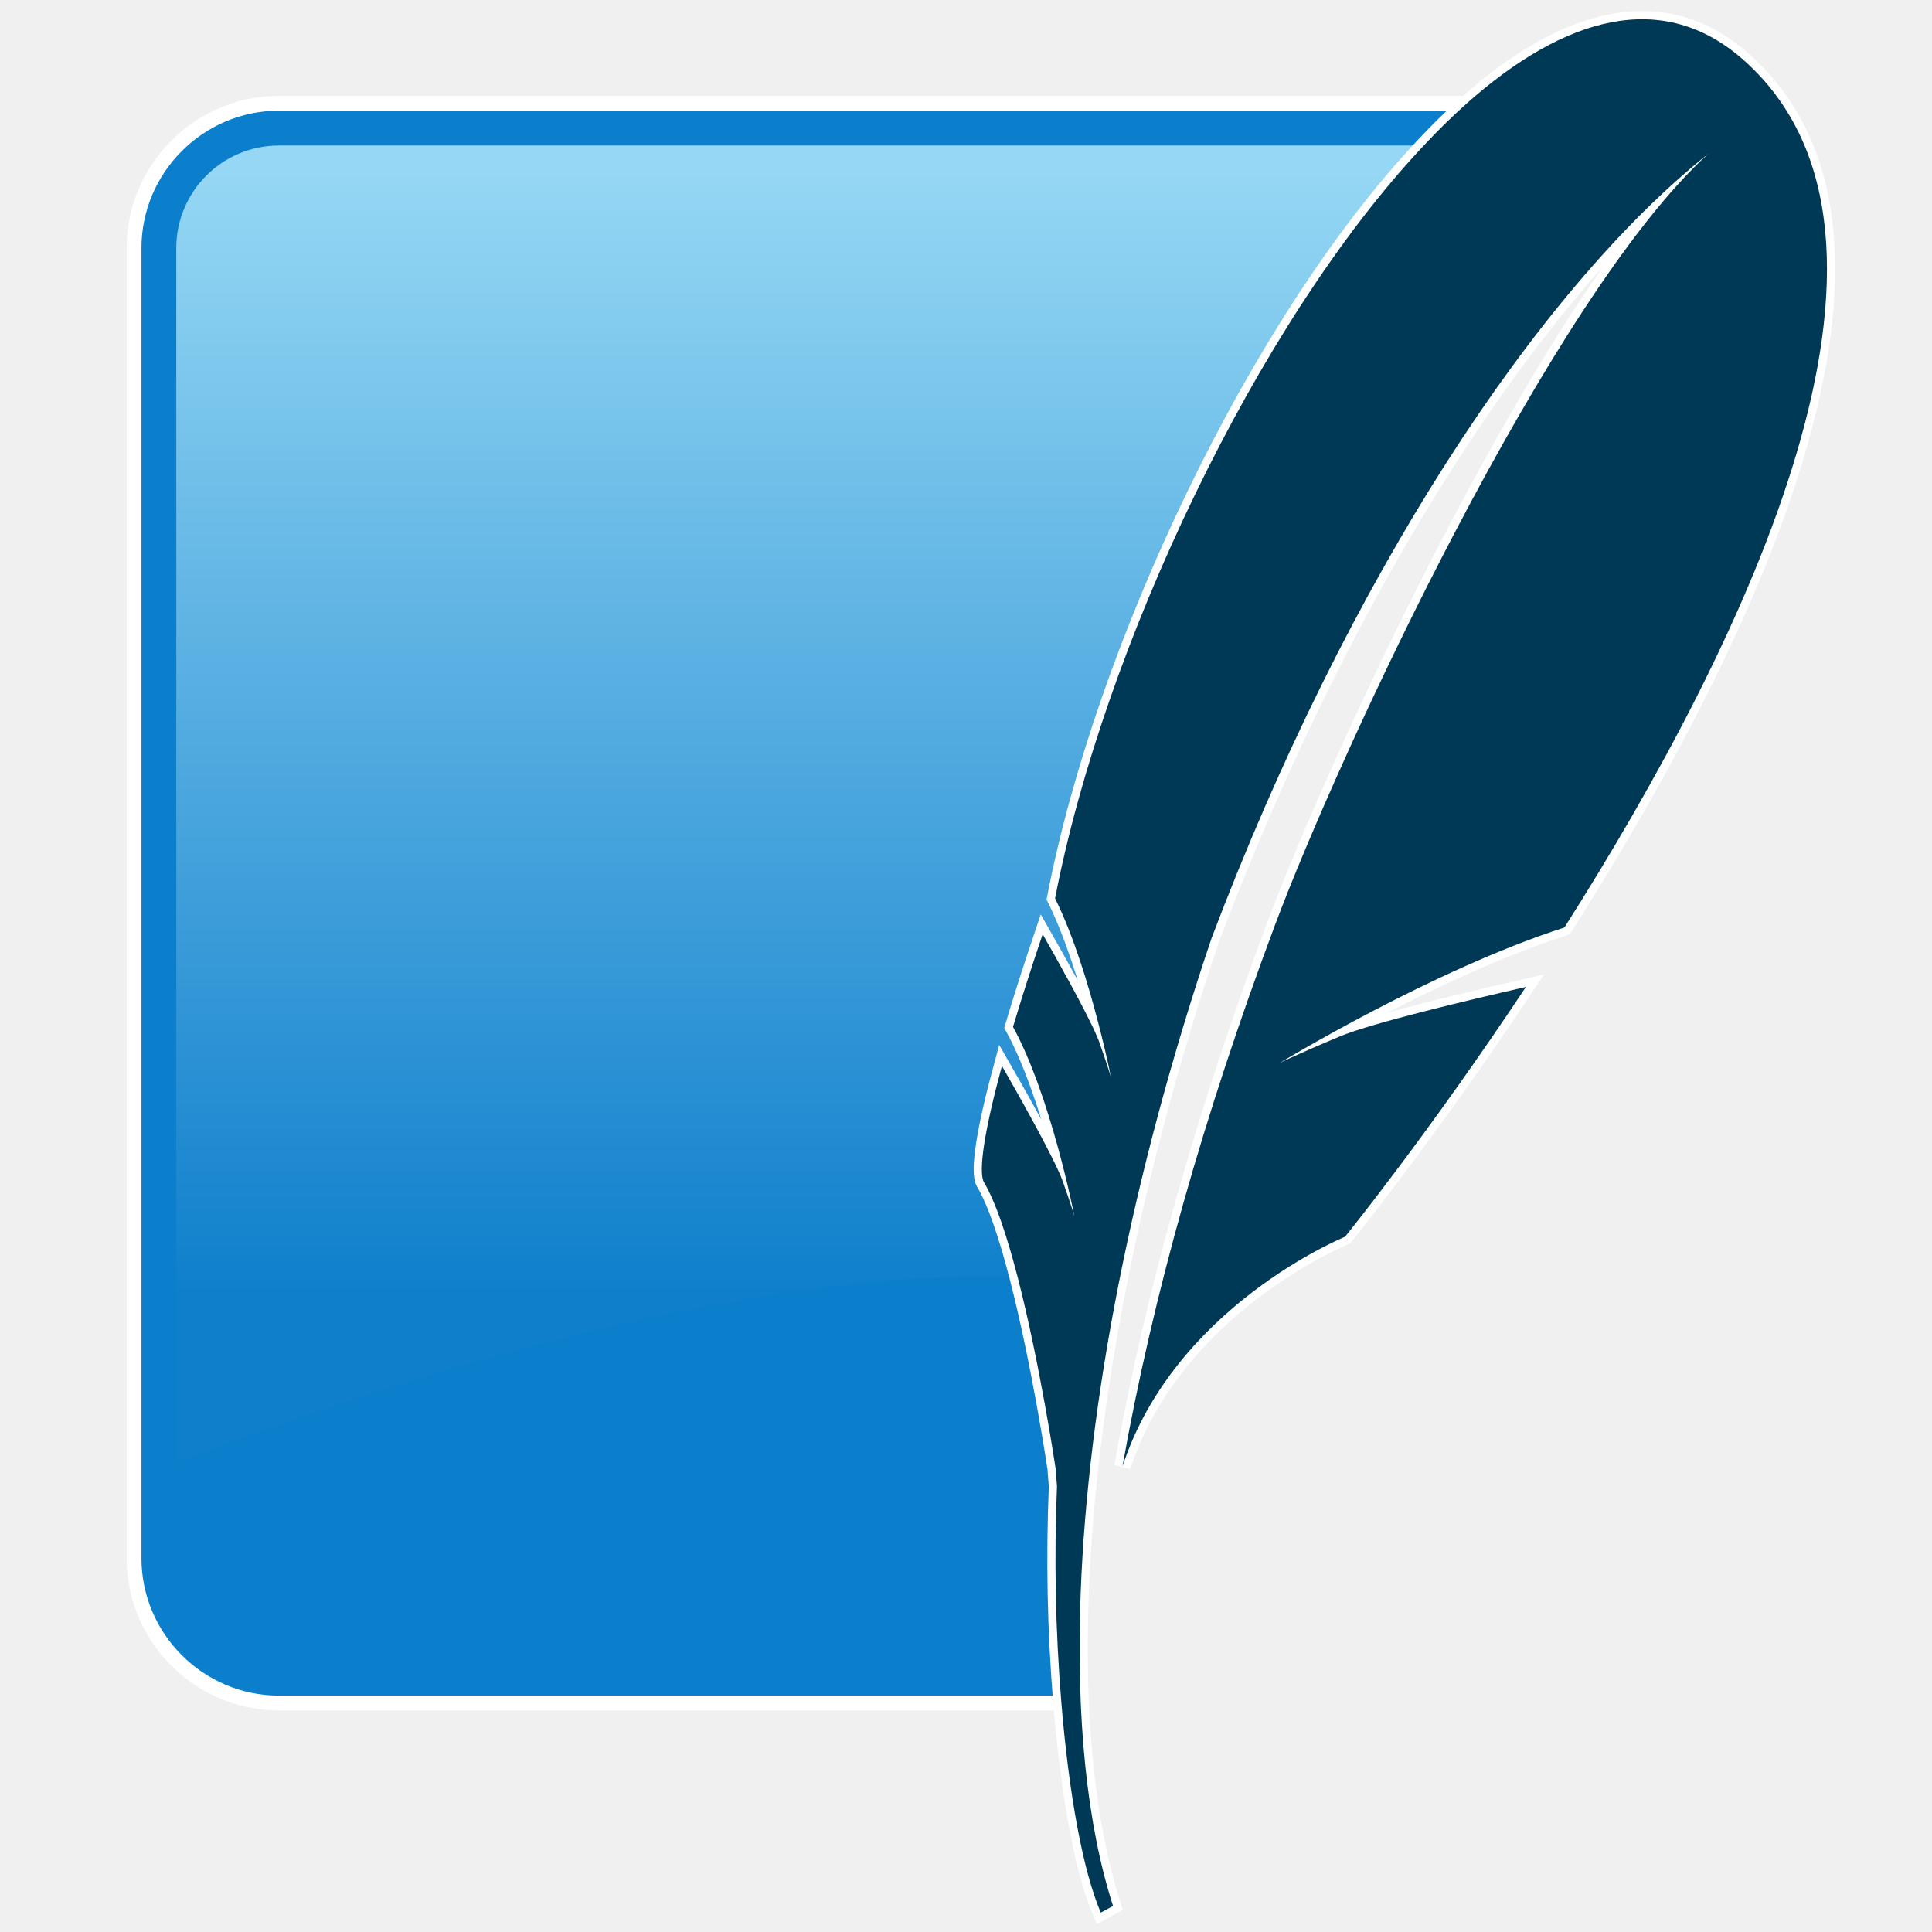
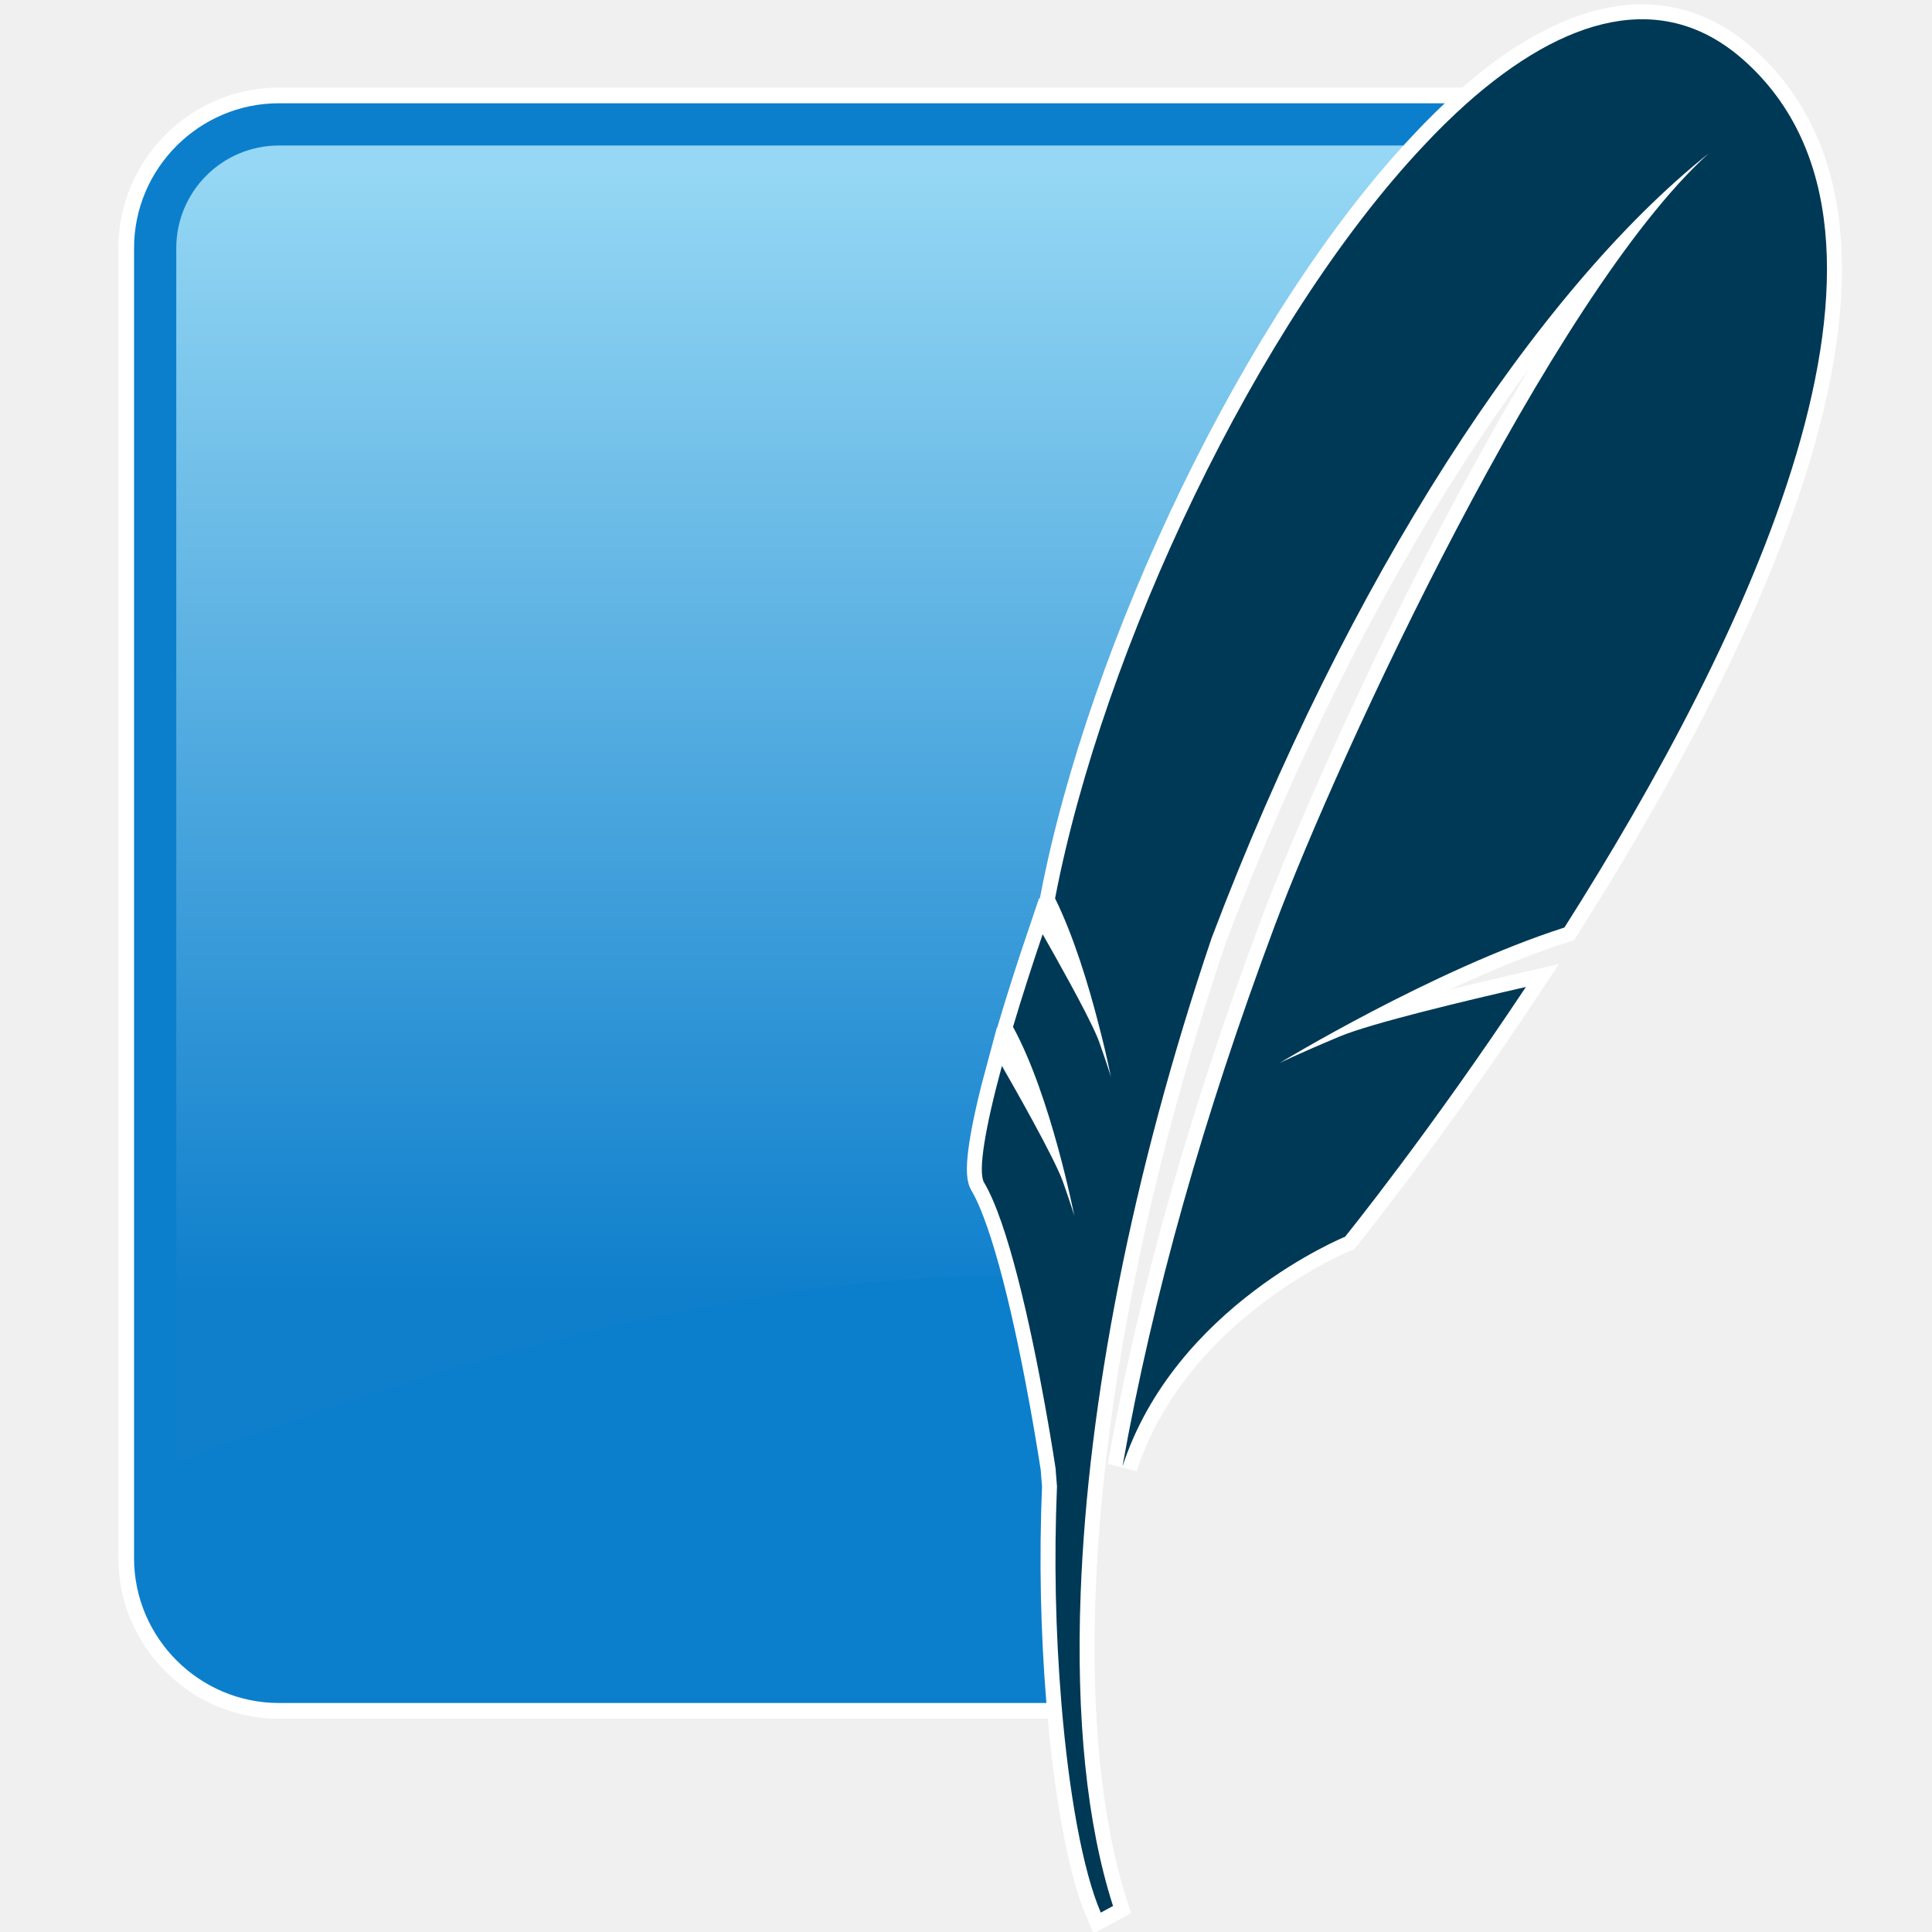
<svg xmlns="http://www.w3.org/2000/svg" viewBox="0 0 130.612 130.612" version="1.1" id="svg5" width="128" height="128">
  <defs id="defs3">
    <linearGradient id="sqlite-original-a" x1="-15.615" x2="-6.741" y1="-9.108" y2="-9.108" gradientTransform="matrix(0,9.2712,-9.2712,0,-23.90014,156.4212)" gradientUnits="userSpaceOnUse">
      <stop stop-color="#95d7f4" offset="0" id="stop1" />
      <stop stop-color="#0f7fcc" offset=".92" id="stop2" />
      <stop stop-color="#0f7fcc" offset="1" id="stop3" />
    </linearGradient>
  </defs>
-   <path d="m 71.452,100.477 c -0.059,-0.73 -0.094,-1.2 -0.094,-1.2 0,0 -2.206,-14.889 -4.836,-19.334 -0.414,-0.707 0.043,-3.594 1.207,-7.88 0.68,1.169 3.54,6.192 4.118,7.81 0.648,1.824 0.78,2.347 0.78,2.347 0,0 -1.57,-8.082 -4.144,-12.797 a 162.286,162.286 0 0 1 2.004,-6.265 c 0.973,1.71 3.313,5.859 3.828,7.3 0.102,0.293 0.192,0.543 0.27,0.774 0.023,-0.137 0.05,-0.274 0.074,-0.414 -0.59,-2.504 -1.75,-6.86 -3.336,-10.082 3.52,-18.328 15.531,-42.824 27.84,-53.754 H 18.852 c -5.387,0 -9.789,4.406 -9.789,9.789 v 88.57 c 0,5.383 4.406,9.789 9.79,9.789 h 52.897 a 118.657,118.657 0 0 1 -0.297,-14.652" fill="#0b7fcc" id="path3" style="display:inline;stroke:#ffffff;stroke-opacity:1" />
+   <path d="m 71.452,100.477 c -0.059,-0.73 -0.094,-1.2 -0.094,-1.2 0,0 -2.206,-14.889 -4.836,-19.334 -0.414,-0.707 0.043,-3.594 1.207,-7.88 0.68,1.169 3.54,6.192 4.118,7.81 0.648,1.824 0.78,2.347 0.78,2.347 0,0 -1.57,-8.082 -4.144,-12.797 a 162.286,162.286 0 0 1 2.004,-6.265 c 0.973,1.71 3.313,5.859 3.828,7.3 0.102,0.293 0.192,0.543 0.27,0.774 0.023,-0.137 0.05,-0.274 0.074,-0.414 -0.59,-2.504 -1.75,-6.86 -3.336,-10.082 3.52,-18.328 15.531,-42.824 27.84,-53.754 H 18.852 c -5.387,0 -9.789,4.406 -9.789,9.789 v 88.57 c 0,5.383 4.406,9.789 9.79,9.789 h 52.897 a 118.657,118.657 0 0 1 -0.297,-14.652" fill="#0b7fcc" id="path3" style="display:inline;stroke:#ffffff;stroke-opacity:1;stroke-width:2.122;stroke-dasharray:none;paint-order:stroke fill markers" />
  <path d="m 67.729,72.063 c 0.68,1.168 3.54,6.188 4.117,7.809 0.649,1.824 0.781,2.347 0.781,2.347 0,0 -1.57,-8.082 -4.144,-12.797 a 164.535,164.535 0 0 1 2.004,-6.27 c 0.887,1.567 2.922,5.169 3.652,6.872 l 0.082,-0.961 c -0.648,-2.496 -1.633,-5.766 -2.898,-8.328 3.242,-16.871 13.68,-38.97 24.926,-50.898 H 18.851 a 6.94,6.94 0 0 0 -6.934,6.933 v 82.11 c 17.527,-6.731 38.664,-12.88 56.855,-12.614 -0.672,-2.605 -1.441,-4.96 -2.25,-6.324 -0.414,-0.707 0.043,-3.597 1.207,-7.879" fill="url(#sqlite-original-a)" id="path4" style="display:inline;fill:url(#sqlite-original-a)" />
-   <path d="m 117.902,4.082 c -5.5,-4.906 -12.164,-2.933 -18.734,2.899 a 44.347,44.347 0 0 0 -2.914,2.859 C 85.004,21.766 74.57,43.863 71.328,60.735 c 1.262,2.563 2.25,5.832 2.894,8.328 0.168,0.64 0.32,1.242 0.442,1.754 0.285,1.207 0.437,1.996 0.437,1.996 0,0 -0.101,-0.383 -0.515,-1.582 -0.078,-0.23 -0.168,-0.484 -0.27,-0.773 -0.043,-0.125 -0.105,-0.274 -0.172,-0.434 -0.734,-1.703 -2.765,-5.305 -3.656,-6.867 -0.762,2.25 -1.437,4.36 -2.004,6.265 2.578,4.715 4.149,12.797 4.149,12.797 0,0 -0.137,-0.523 -0.782,-2.347 -0.578,-1.621 -3.441,-6.64 -4.117,-7.809 -1.164,4.281 -1.625,7.172 -1.207,7.88 0.809,1.362 1.574,3.722 2.25,6.323 1.524,5.867 2.586,13.012 2.586,13.012 0,0 0.031,0.469 0.094,1.2 a 118.653,118.653 0 0 0 0.297,14.651 c 0.504,6.11 1.453,11.363 2.664,14.172 l 0.828,-0.449 c -1.781,-5.535 -2.504,-12.793 -2.188,-21.156 0.48,-12.793 3.422,-28.215 8.856,-44.289 9.191,-24.27 21.938,-43.738 33.602,-53.035 -10.633,9.602 -25.023,40.684 -29.332,52.195 -4.82,12.891 -8.238,24.984 -10.301,36.574 3.55,-10.863 15.047,-15.53 15.047,-15.53 0,0 5.637,-6.958 12.227,-16.888 -3.95,0.903 -10.43,2.442 -12.598,3.352 -3.2,1.344 -4.067,1.8 -4.067,1.8 0,0 10.371,-6.312 19.27,-9.171 12.234,-19.27 25.562,-46.648 12.141,-58.621" fill="#003956" id="path5" style="display:inline;stroke:#ffffff;stroke-opacity:1;paint-order:stroke fill markers;stroke-width:1.102;stroke-dasharray:none" />
+   <path d="m 117.902,4.082 c -5.5,-4.906 -12.164,-2.933 -18.734,2.899 a 44.347,44.347 0 0 0 -2.914,2.859 C 85.004,21.766 74.57,43.863 71.328,60.735 c 1.262,2.563 2.25,5.832 2.894,8.328 0.168,0.64 0.32,1.242 0.442,1.754 0.285,1.207 0.437,1.996 0.437,1.996 0,0 -0.101,-0.383 -0.515,-1.582 -0.078,-0.23 -0.168,-0.484 -0.27,-0.773 -0.043,-0.125 -0.105,-0.274 -0.172,-0.434 -0.734,-1.703 -2.765,-5.305 -3.656,-6.867 -0.762,2.25 -1.437,4.36 -2.004,6.265 2.578,4.715 4.149,12.797 4.149,12.797 0,0 -0.137,-0.523 -0.782,-2.347 -0.578,-1.621 -3.441,-6.64 -4.117,-7.809 -1.164,4.281 -1.625,7.172 -1.207,7.88 0.809,1.362 1.574,3.722 2.25,6.323 1.524,5.867 2.586,13.012 2.586,13.012 0,0 0.031,0.469 0.094,1.2 a 118.653,118.653 0 0 0 0.297,14.651 c 0.504,6.11 1.453,11.363 2.664,14.172 l 0.828,-0.449 c -1.781,-5.535 -2.504,-12.793 -2.188,-21.156 0.48,-12.793 3.422,-28.215 8.856,-44.289 9.191,-24.27 21.938,-43.738 33.602,-53.035 -10.633,9.602 -25.023,40.684 -29.332,52.195 -4.82,12.891 -8.238,24.984 -10.301,36.574 3.55,-10.863 15.047,-15.53 15.047,-15.53 0,0 5.637,-6.958 12.227,-16.888 -3.95,0.903 -10.43,2.442 -12.598,3.352 -3.2,1.344 -4.067,1.8 -4.067,1.8 0,0 10.371,-6.312 19.27,-9.171 12.234,-19.27 25.562,-46.648 12.141,-58.621" fill="#003956" id="path5" style="display:inline;stroke:#ffffff;stroke-opacity:1;paint-order:stroke fill markers;stroke-width:2.02;stroke-dasharray:none" />
</svg>
